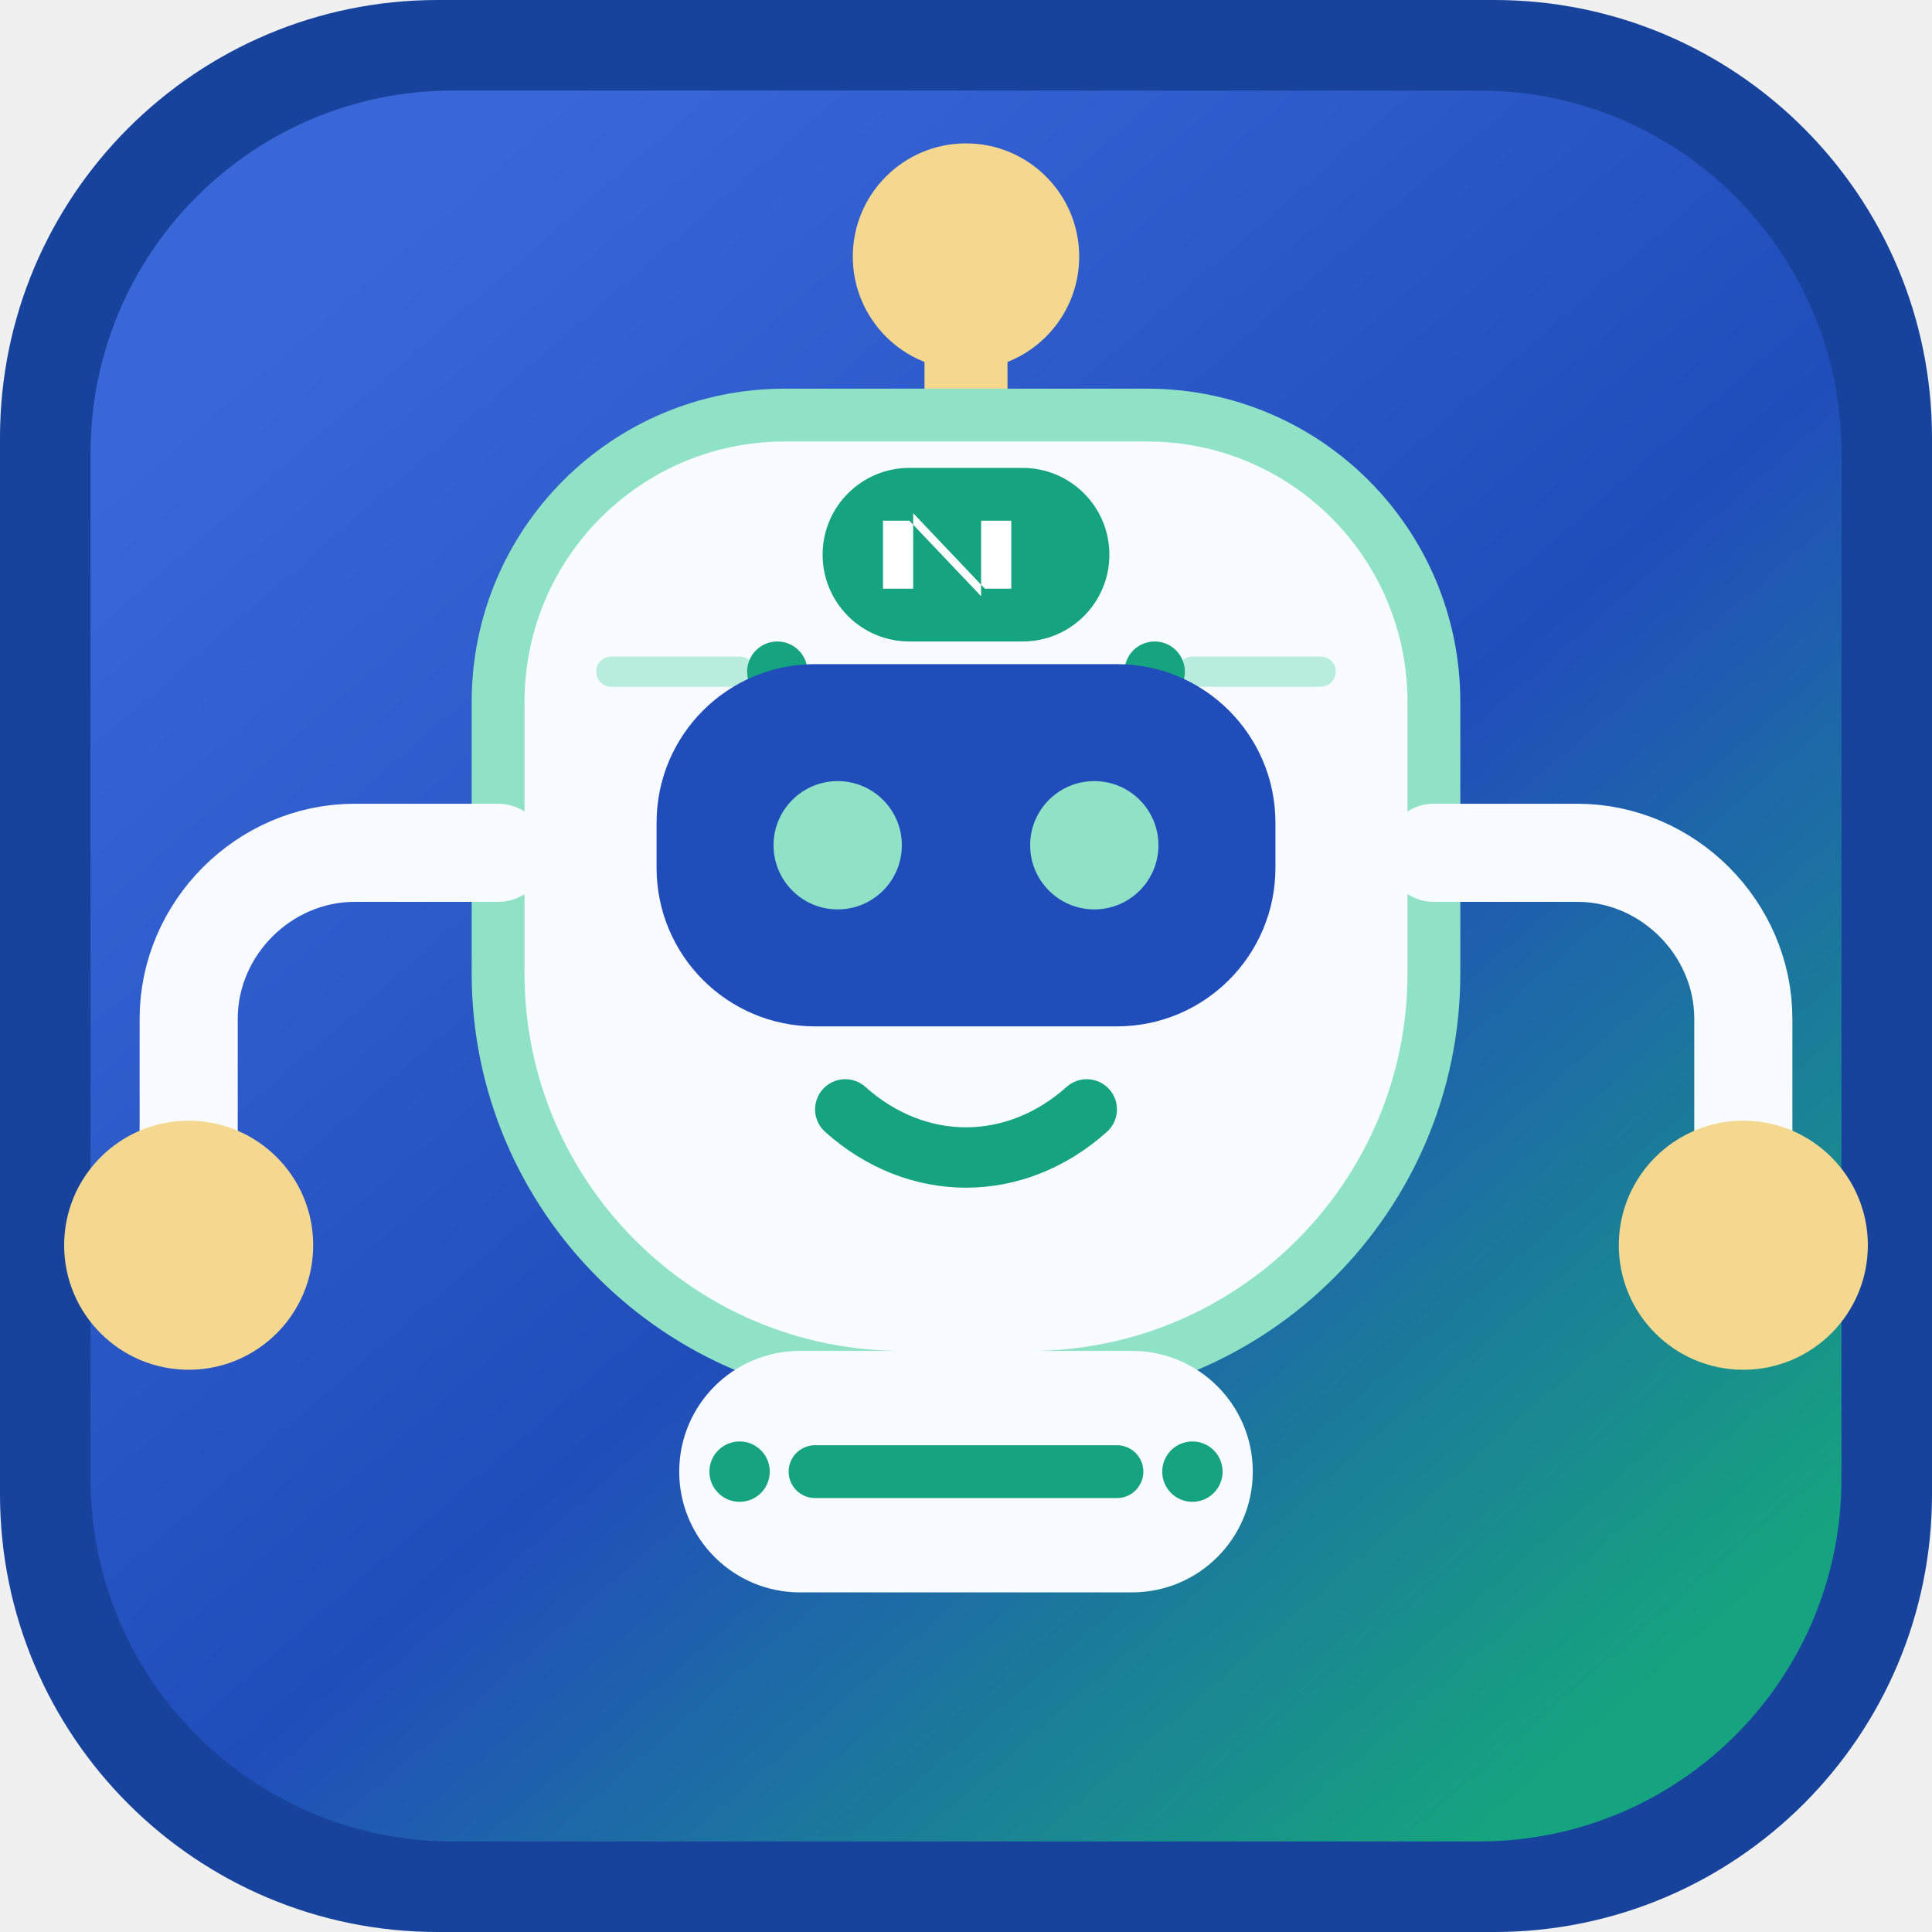
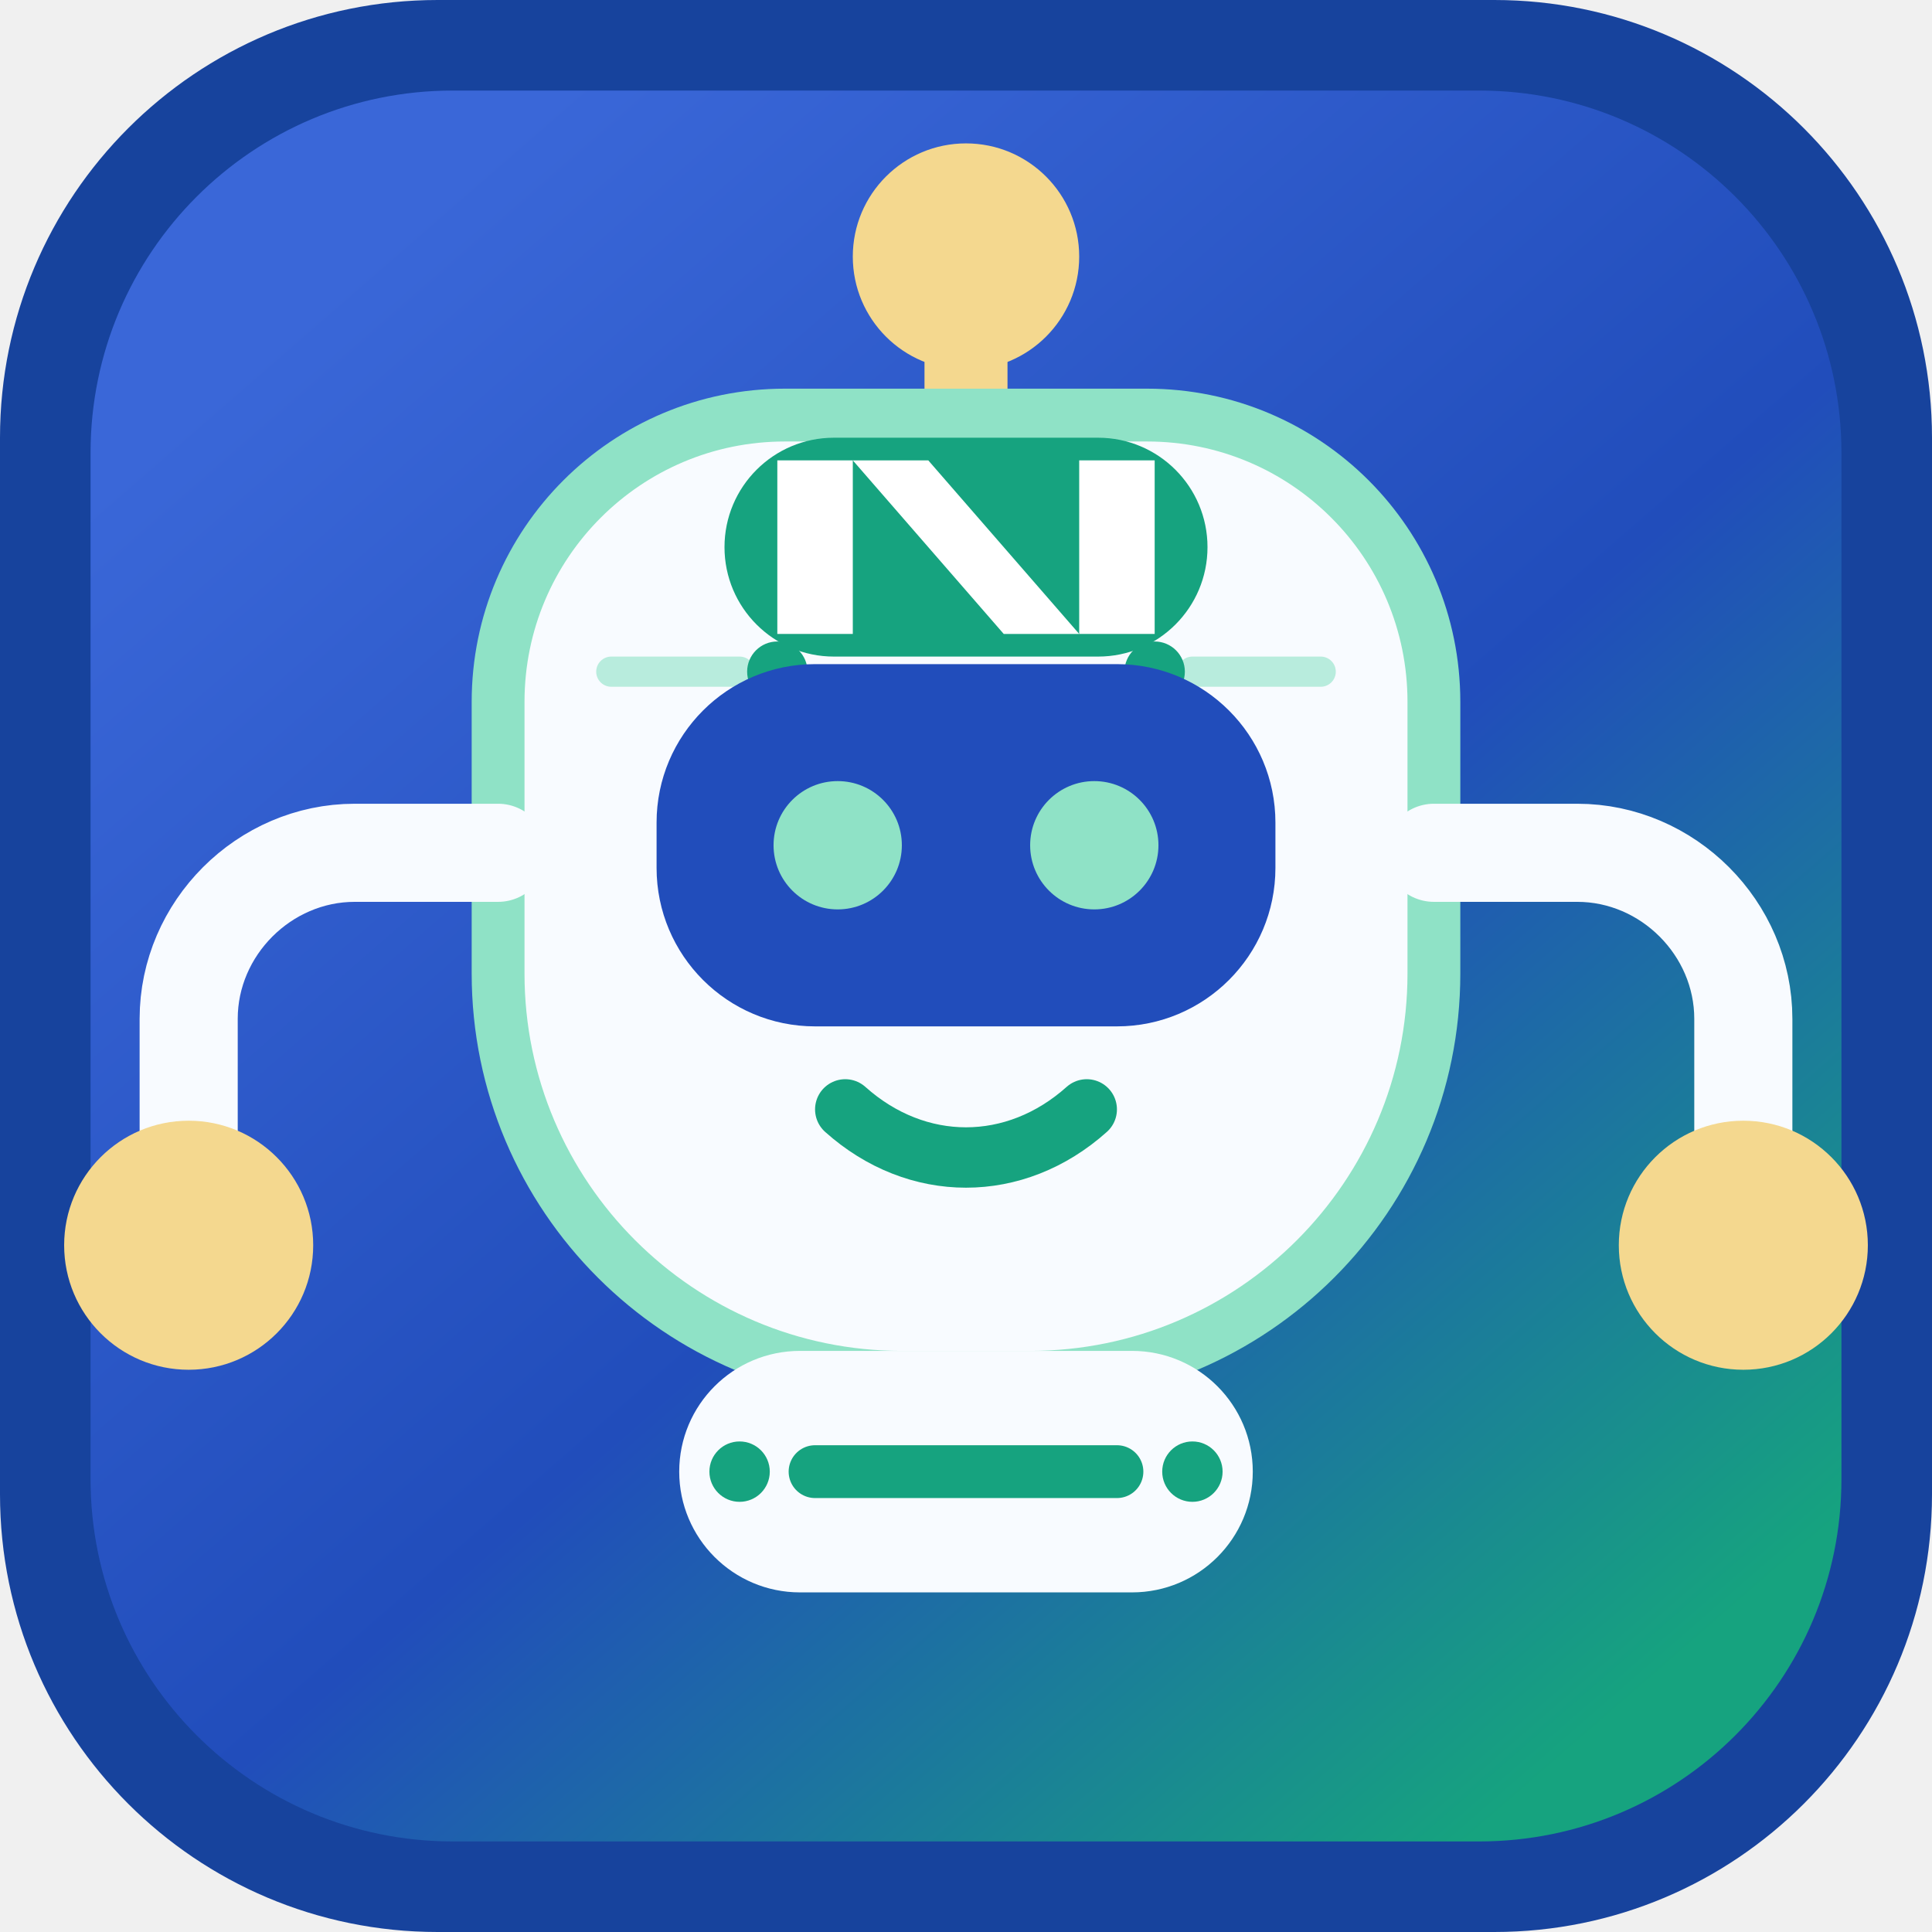
<svg xmlns="http://www.w3.org/2000/svg" width="512" height="512" viewBox="0 0 512 512" fill="none">
  <rect width="512" height="512" rx="116" fill="#17439D" />
  <rect x="24" y="24" width="464" height="464" rx="96" fill="url(#bg)" />
  <path d="M256 82v54" stroke="#F4D88F" stroke-width="22" stroke-linecap="round" />
  <circle cx="256" cy="68" r="30" fill="#F4D88F" />
  <path d="M132 186c0-42 34-76 76-76h96c42 0 76 34 76 76v72c0 59-48 107-107 107h-34c-59 0-107-48-107-107v-72Z" fill="#F8FBFF" />
  <path d="M132 186c0-42 34-76 76-76h96c42 0 76 34 76 76v72c0 59-48 107-107 107h-34c-59 0-107-48-107-107v-72Z" stroke="#8FE2C6" stroke-width="14" />
  <path d="M162 178h34M316 178h34" stroke="#B8ECDD" stroke-width="8" stroke-linecap="round" />
  <circle cx="206" cy="178" r="8" fill="#16A37F" />
  <circle cx="306" cy="178" r="8" fill="#16A37F" />
-   <rect x="218" y="124" width="76" height="46" rx="23" fill="#16A37F" />
-   <path d="M234 156V138h7l19 20v-20h8v18h-7l-19-20v20h-8Z" fill="#FFFFFF" />
+   <rect x="192" y="116" width="128" height="58" rx="29" fill="#16A37F" />
+   <rect x="206" y="122" width="20" height="46" fill="#FFFFFF" />
+   <rect x="286" y="122" width="20" height="46" fill="#FFFFFF" />
+   <polygon points="226,122 246,122 286,168 266,168" fill="#FFFFFF" />
  <rect x="174" y="176" width="164" height="96" rx="42" fill="#214DBB" />
  <circle cx="222" cy="224" r="17" fill="#8FE2C6" />
  <circle cx="290" cy="224" r="17" fill="#8FE2C6" />
  <path d="M224 294c19 17 45 17 64 0" stroke="#16A37F" stroke-width="16" stroke-linecap="round" />
  <path d="M132 226H94c-24 0-44 20-44 44v31" stroke="#F8FBFF" stroke-width="26" stroke-linecap="round" />
  <path d="M380 226h38c24 0 44 20 44 44v31" stroke="#F8FBFF" stroke-width="26" stroke-linecap="round" />
  <circle cx="50" cy="330" r="33" fill="#F4D88F" />
  <circle cx="462" cy="330" r="33" fill="#F4D88F" />
  <rect x="180" y="358" width="152" height="64" rx="32" fill="#F8FBFF" />
  <path d="M216 390h80" stroke="#16A37F" stroke-width="14" stroke-linecap="round" />
  <circle cx="196" cy="390" r="8" fill="#16A37F" />
  <circle cx="316" cy="390" r="8" fill="#16A37F" />
  <defs>
    <linearGradient id="bg" x1="92" y1="72" x2="426" y2="456" gradientUnits="userSpaceOnUse">
      <stop stop-color="#3A67D8" />
      <stop offset="0.55" stop-color="#214DBB" />
      <stop offset="1" stop-color="#16A37F" />
    </linearGradient>
  </defs>
</svg>
